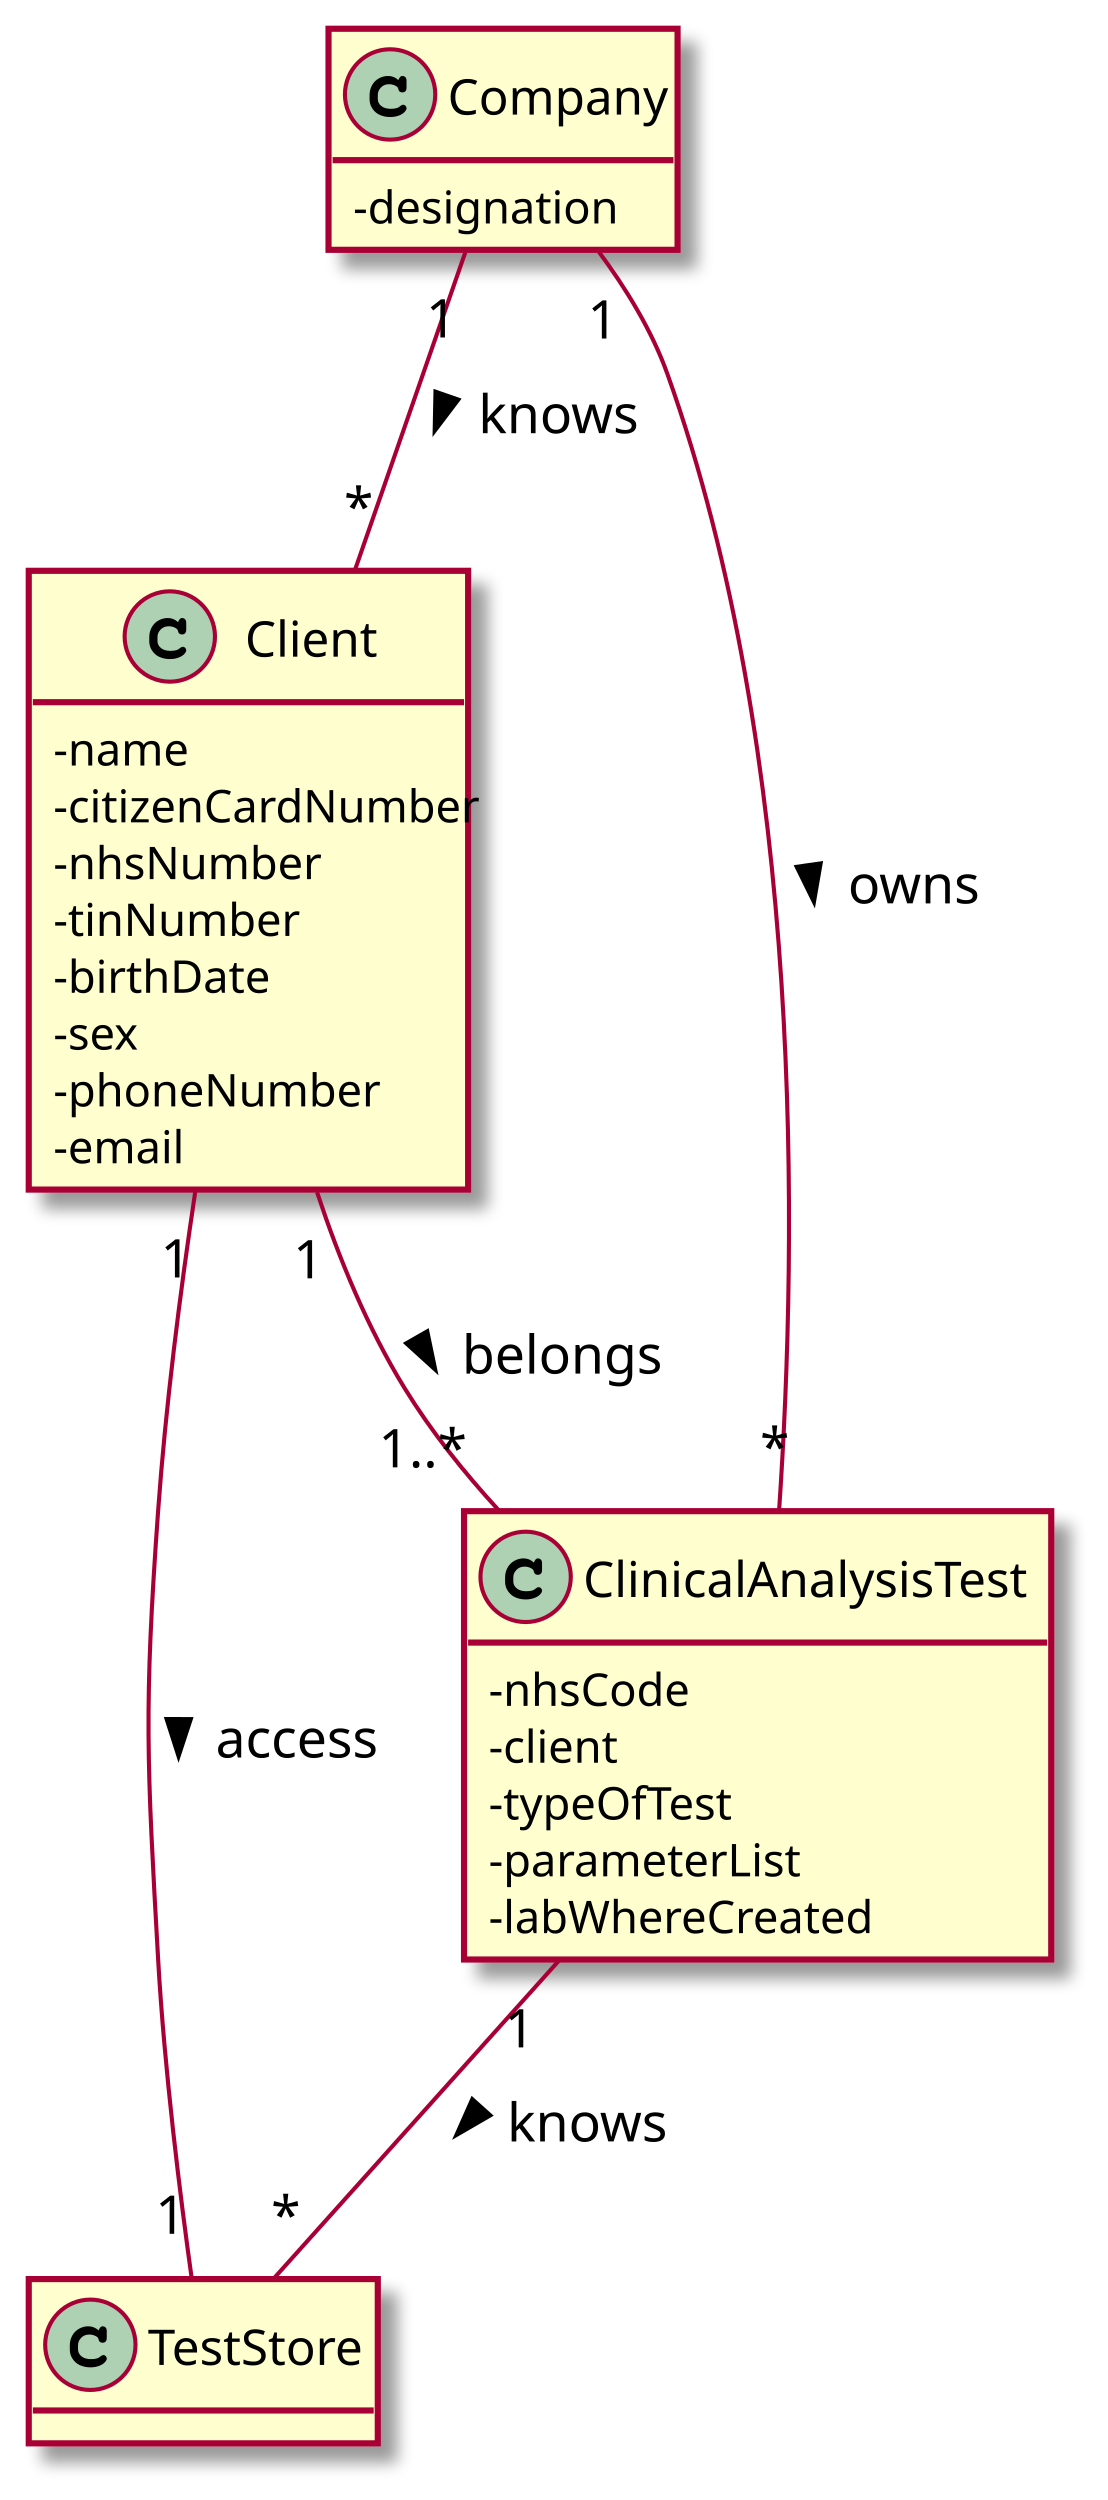
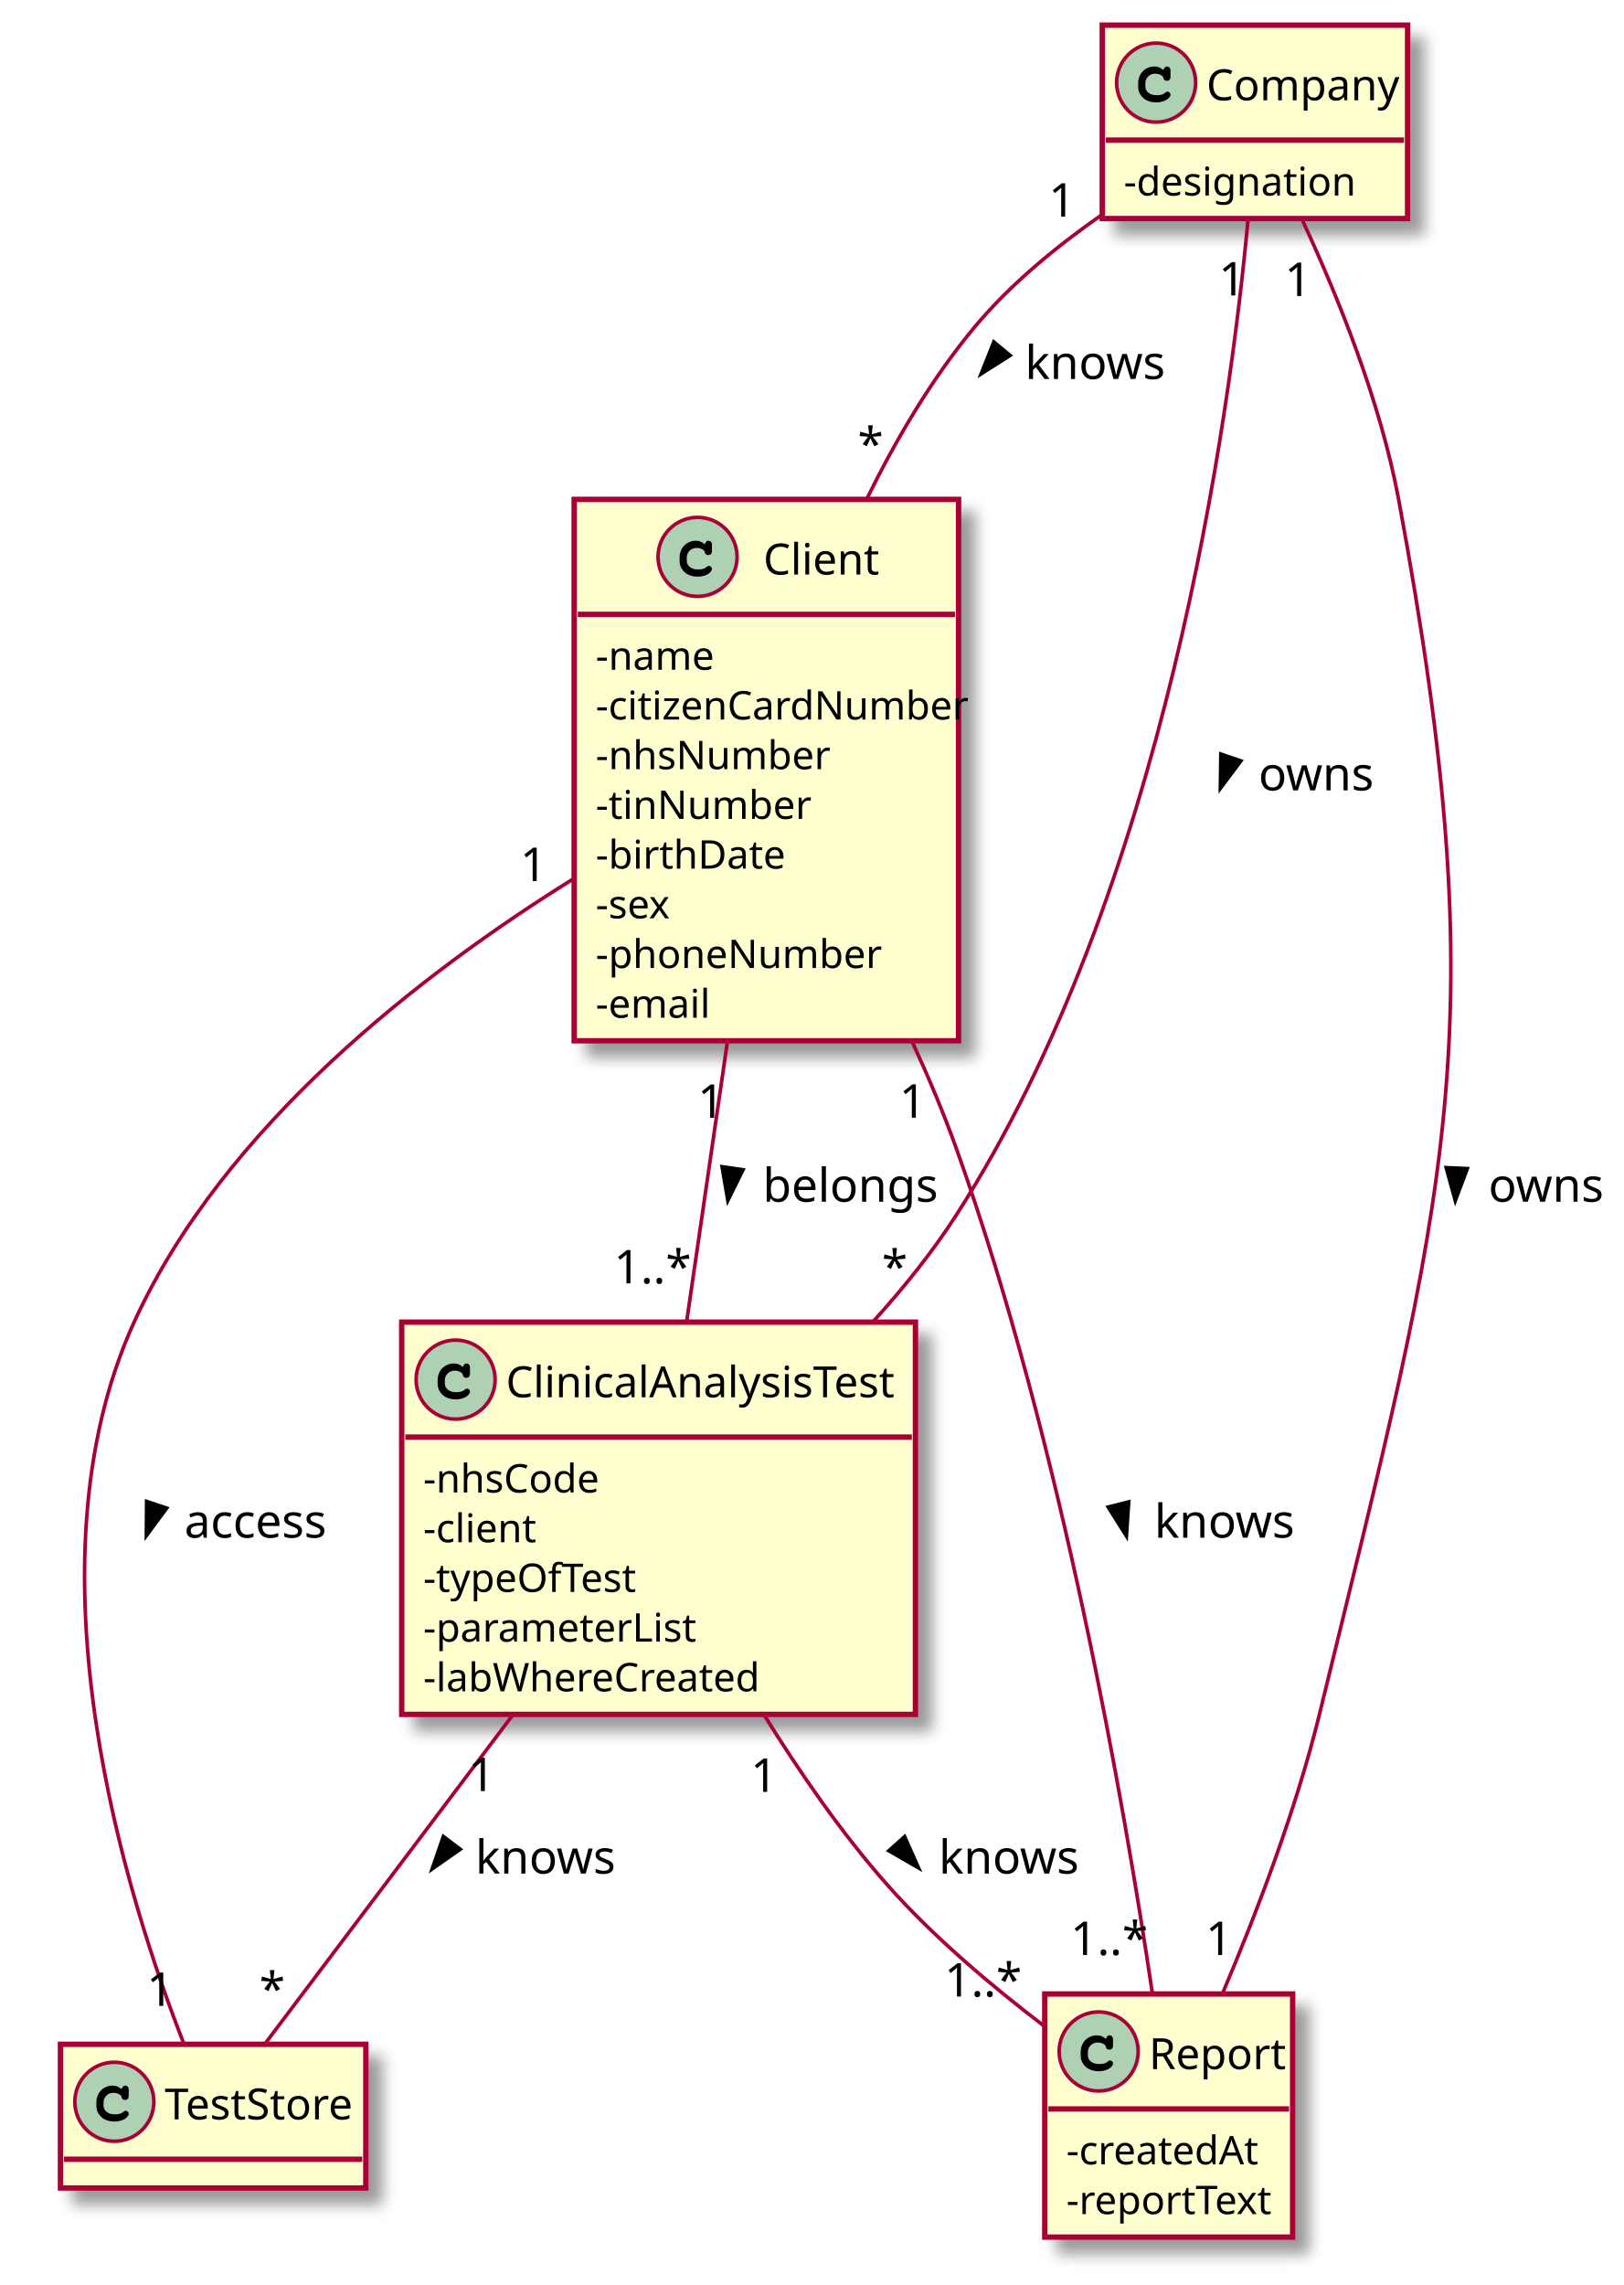
- <svg xmlns="http://www.w3.org/2000/svg" contentScriptType="application/ecmascript" contentStyleType="text/css" height="761.25px" preserveAspectRatio="none" style="width:337px;height:761px;background:#FFFFFF;" version="1.1" viewBox="0 0 337 761" width="337.5px" zoomAndPan="magnify">
+ <svg xmlns="http://www.w3.org/2000/svg" contentScriptType="application/ecmascript" contentStyleType="text/css" height="795px" preserveAspectRatio="none" style="width:565px;height:795px;background:#FFFFFF;" version="1.1" viewBox="0 0 565 795" width="565px" zoomAndPan="magnify">
  <defs>
-     <filter height="300%" id="fxe800vxumyd2" width="300%" x="-1" y="-1">
+     <filter height="300%" id="fdgqshizdl8wo" width="300%" x="-1" y="-1">
      <feGaussianBlur result="blurOut" stdDeviation="2.5" />
      <feColorMatrix in="blurOut" result="blurOut2" type="matrix" values="0 0 0 0 0 0 0 0 0 0 0 0 0 0 0 0 0 0 .4 0" />
      <feOffset dx="5.0" dy="5.0" in="blurOut2" result="blurOut3" />
      <feBlend in="SourceGraphic" in2="blurOut3" mode="normal" />
    </filter>
  </defs>
  <g>
-     <rect codeLine="5" fill="#FEFECE" filter="url(#fxe800vxumyd2)" height="67.295" id="Company" style="stroke:#A80036;stroke-width:1.875;" width="106.25" x="100" y="8.75" />
-     <ellipse cx="118.75" cy="28.75" fill="#ADD1B2" rx="13.75" ry="13.75" style="stroke:#A80036;stroke-width:1.25;" />
-     <path d="M121.25,24.375 Q121.504,23.75 121.797,23.438 Q122.09,23.125 122.422,23.125 Q123.008,23.125 123.379,23.477 Q123.75,23.828 123.75,24.648 L123.75,26.602 Q123.75,27.422 123.398,27.773 Q123.047,28.125 122.5,28.125 Q122.012,28.125 121.699,27.91 Q121.387,27.695 121.25,27.129 Q121.191,26.738 120.977,26.523 Q120.586,26.113 119.883,25.879 Q119.18,25.625 118.477,25.625 Q117.598,25.625 116.856,25.977 Q116.133,26.328 115.566,27.109 Q115,27.891 115,28.965 L115,30.117 Q115,31.406 116.055,32.266 Q117.109,33.125 118.984,33.125 Q120.098,33.125 120.879,32.871 Q121.328,32.734 121.836,32.285 Q122.168,32.031 122.344,31.953 Q122.519,31.875 122.734,31.875 Q123.144,31.875 123.438,32.207 Q123.75,32.52 123.75,32.969 Q123.75,33.398 123.32,33.906 Q122.695,34.648 121.699,35.059 Q120.391,35.625 118.789,35.625 Q116.914,35.625 115.41,34.883 Q114.199,34.297 113.34,33.027 Q112.5,31.758 112.5,30.254 L112.5,28.887 Q112.5,27.324 113.242,25.957 Q114.004,24.59 115.312,23.867 Q116.641,23.125 118.125,23.125 Q119.023,23.125 119.805,23.438 Q120.586,23.75 121.25,24.375 Z " fill="#000000" />
-     <text fill="#000000" font-family="sans-serif" font-size="15" lengthAdjust="spacing" textLength="66.25" x="136.25" y="34.888">Company</text>
-     <line style="stroke:#A80036;stroke-width:1.875;" x1="101.25" x2="205" y1="48.75" y2="48.75" />
-     <text fill="#000000" font-family="sans-serif" font-size="13.75" lengthAdjust="spacing" textLength="73.75" x="107.5" y="68.024">-designation</text>
-     <rect codeLine="9" fill="#FEFECE" filter="url(#fxe800vxumyd2)" height="188.359" id="Client" style="stroke:#A80036;stroke-width:1.875;" width="133.75" x="8.75" y="173.75" />
-     <ellipse cx="51.688" cy="193.75" fill="#ADD1B2" rx="13.75" ry="13.75" style="stroke:#A80036;stroke-width:1.25;" />
-     <path d="M54.188,189.375 Q54.441,188.75 54.734,188.438 Q55.027,188.125 55.359,188.125 Q55.945,188.125 56.316,188.477 Q56.688,188.828 56.688,189.648 L56.688,191.602 Q56.688,192.422 56.336,192.773 Q55.984,193.125 55.438,193.125 Q54.949,193.125 54.637,192.91 Q54.324,192.695 54.188,192.129 Q54.129,191.738 53.914,191.523 Q53.523,191.113 52.82,190.879 Q52.117,190.625 51.414,190.625 Q50.535,190.625 49.793,190.977 Q49.07,191.328 48.504,192.109 Q47.938,192.891 47.938,193.965 L47.938,195.117 Q47.938,196.406 48.992,197.266 Q50.047,198.125 51.922,198.125 Q53.035,198.125 53.816,197.871 Q54.266,197.734 54.773,197.285 Q55.105,197.031 55.281,196.953 Q55.457,196.875 55.672,196.875 Q56.082,196.875 56.375,197.207 Q56.688,197.519 56.688,197.969 Q56.688,198.398 56.258,198.906 Q55.633,199.648 54.637,200.059 Q53.328,200.625 51.727,200.625 Q49.852,200.625 48.348,199.883 Q47.137,199.297 46.277,198.027 Q45.438,196.758 45.438,195.254 L45.438,193.887 Q45.438,192.324 46.18,190.957 Q46.941,189.59 48.25,188.867 Q49.578,188.125 51.062,188.125 Q51.961,188.125 52.742,188.438 Q53.523,188.75 54.188,189.375 Z " fill="#000000" />
-     <text fill="#000000" font-family="sans-serif" font-size="15" lengthAdjust="spacing" textLength="40" x="74.562" y="199.888">Client</text>
-     <line style="stroke:#A80036;stroke-width:1.875;" x1="10" x2="141.25" y1="213.75" y2="213.75" />
-     <text fill="#000000" font-family="sans-serif" font-size="13.75" lengthAdjust="spacing" textLength="37.5" x="16.25" y="233.024">-name</text>
-     <text fill="#000000" font-family="sans-serif" font-size="13.75" lengthAdjust="spacing" textLength="118.75" x="16.25" y="250.319">-citizenCardNumber</text>
-     <text fill="#000000" font-family="sans-serif" font-size="13.75" lengthAdjust="spacing" textLength="73.75" x="16.25" y="267.613">-nhsNumber</text>
-     <text fill="#000000" font-family="sans-serif" font-size="13.75" lengthAdjust="spacing" textLength="65" x="16.25" y="284.908">-tinNumber</text>
-     <text fill="#000000" font-family="sans-serif" font-size="13.75" lengthAdjust="spacing" textLength="58.75" x="16.25" y="302.203">-birthDate</text>
-     <text fill="#000000" font-family="sans-serif" font-size="13.75" lengthAdjust="spacing" textLength="27.5" x="16.25" y="319.498">-sex</text>
-     <text fill="#000000" font-family="sans-serif" font-size="13.75" lengthAdjust="spacing" textLength="88.75" x="16.25" y="336.793">-phoneNumber</text>
-     <text fill="#000000" font-family="sans-serif" font-size="13.75" lengthAdjust="spacing" textLength="35" x="16.25" y="354.088">-email</text>
-     <rect codeLine="20" fill="#FEFECE" filter="url(#fxe800vxumyd2)" height="136.475" id="ClinicalAnalysisTest" style="stroke:#A80036;stroke-width:1.875;" width="178.75" x="141.25" y="460" />
-     <ellipse cx="160" cy="480" fill="#ADD1B2" rx="13.75" ry="13.75" style="stroke:#A80036;stroke-width:1.25;" />
-     <path d="M162.5,475.625 Q162.754,475 163.047,474.688 Q163.34,474.375 163.672,474.375 Q164.258,474.375 164.629,474.727 Q165,475.078 165,475.898 L165,477.852 Q165,478.672 164.648,479.023 Q164.297,479.375 163.75,479.375 Q163.262,479.375 162.949,479.16 Q162.637,478.945 162.5,478.379 Q162.441,477.988 162.227,477.773 Q161.836,477.363 161.133,477.129 Q160.43,476.875 159.727,476.875 Q158.848,476.875 158.106,477.227 Q157.383,477.578 156.816,478.359 Q156.25,479.141 156.25,480.215 L156.25,481.367 Q156.25,482.656 157.305,483.516 Q158.359,484.375 160.234,484.375 Q161.348,484.375 162.129,484.121 Q162.578,483.984 163.086,483.535 Q163.418,483.281 163.594,483.203 Q163.769,483.125 163.984,483.125 Q164.394,483.125 164.688,483.457 Q165,483.769 165,484.219 Q165,484.648 164.57,485.156 Q163.945,485.898 162.949,486.309 Q161.641,486.875 160.039,486.875 Q158.164,486.875 156.66,486.133 Q155.449,485.547 154.59,484.277 Q153.75,483.008 153.75,481.504 L153.75,480.137 Q153.75,478.574 154.492,477.207 Q155.254,475.84 156.562,475.117 Q157.891,474.375 159.375,474.375 Q160.273,474.375 161.055,474.688 Q161.836,475 162.5,475.625 Z " fill="#000000" />
-     <text fill="#000000" font-family="sans-serif" font-size="15" lengthAdjust="spacing" textLength="138.75" x="177.5" y="486.138">ClinicalAnalysisTest</text>
-     <line style="stroke:#A80036;stroke-width:1.875;" x1="142.5" x2="318.75" y1="500" y2="500" />
-     <text fill="#000000" font-family="sans-serif" font-size="13.75" lengthAdjust="spacing" textLength="58.75" x="148.75" y="519.274">-nhsCode</text>
-     <text fill="#000000" font-family="sans-serif" font-size="13.75" lengthAdjust="spacing" textLength="36.25" x="148.75" y="536.569">-client</text>
-     <text fill="#000000" font-family="sans-serif" font-size="13.75" lengthAdjust="spacing" textLength="72.5" x="148.75" y="553.864">-typeOfTest</text>
-     <text fill="#000000" font-family="sans-serif" font-size="13.75" lengthAdjust="spacing" textLength="87.5" x="148.75" y="571.158">-parameterList</text>
-     <text fill="#000000" font-family="sans-serif" font-size="13.75" lengthAdjust="spacing" textLength="110" x="148.75" y="588.453">-labWhereCreated</text>
-     <rect fill="#FEFECE" filter="url(#fxe800vxumyd2)" height="50" id="TestStore" style="stroke:#A80036;stroke-width:1.875;" width="106.25" x="8.75" y="693.75" />
-     <ellipse cx="27.5" cy="713.75" fill="#ADD1B2" rx="13.75" ry="13.75" style="stroke:#A80036;stroke-width:1.25;" />
-     <path d="M30,709.375 Q30.254,708.75 30.547,708.438 Q30.84,708.125 31.172,708.125 Q31.758,708.125 32.129,708.477 Q32.5,708.828 32.5,709.648 L32.5,711.602 Q32.5,712.422 32.148,712.773 Q31.797,713.125 31.25,713.125 Q30.762,713.125 30.449,712.91 Q30.137,712.695 30,712.129 Q29.941,711.738 29.727,711.523 Q29.336,711.113 28.633,710.879 Q27.93,710.625 27.227,710.625 Q26.348,710.625 25.605,710.977 Q24.883,711.328 24.316,712.109 Q23.75,712.891 23.75,713.965 L23.75,715.117 Q23.75,716.406 24.805,717.266 Q25.859,718.125 27.734,718.125 Q28.848,718.125 29.629,717.871 Q30.078,717.734 30.586,717.285 Q30.918,717.031 31.094,716.953 Q31.27,716.875 31.484,716.875 Q31.895,716.875 32.188,717.207 Q32.5,717.519 32.5,717.969 Q32.5,718.398 32.07,718.906 Q31.445,719.648 30.449,720.059 Q29.141,720.625 27.539,720.625 Q25.664,720.625 24.16,719.883 Q22.949,719.297 22.09,718.027 Q21.25,716.758 21.25,715.254 L21.25,713.887 Q21.25,712.324 21.992,710.957 Q22.754,709.59 24.062,708.867 Q25.391,708.125 26.875,708.125 Q27.773,708.125 28.555,708.438 Q29.336,708.75 30,709.375 Z " fill="#000000" />
-     <text fill="#000000" font-family="sans-serif" font-size="15" lengthAdjust="spacing" textLength="66.25" x="45" y="719.888">TestStore</text>
-     <line style="stroke:#A80036;stroke-width:1.875;" x1="10" x2="113.75" y1="733.75" y2="733.75" />
-     <path codeLine="30" d="M141.688,76.675 C132.8,102.25 120.025,139.05 108.062,173.475 " fill="none" id="Company-Client" style="stroke:#A80036;stroke-width:1.25;" />
-     <polygon fill="#000000" points="132.324,131.124,139.504,121.649,132.564,119.238,132.324,131.124" style="stroke:#000000;stroke-width:1.25;" />
-     <text fill="#000000" font-family="sans-serif" font-size="16.25" lengthAdjust="spacing" textLength="46.25" x="145.625" y="131.869">knows</text>
-     <text fill="#000000" font-family="sans-serif" font-size="16.25" lengthAdjust="spacing" textLength="8.75" x="129.676" y="102.722">1</text>
-     <text fill="#000000" font-family="sans-serif" font-size="16.25" lengthAdjust="spacing" textLength="6.25" x="104.698" y="160.083">*</text>
-     <path codeLine="32" d="M182.175,76.487 C190.4,87.588 198.4,100.525 203.125,113.75 C244.688,230 242.863,376.212 237.15,459.863 " fill="none" id="Company-ClinicalAnalysisTest" style="stroke:#A80036;stroke-width:1.25;" />
-     <polygon fill="#000000" points="247.762,274.531,249.794,262.818,242.521,263.861,247.762,274.531" style="stroke:#000000;stroke-width:1.25;" />
-     <text fill="#000000" font-family="sans-serif" font-size="16.25" lengthAdjust="spacing" textLength="37.5" x="258.125" y="274.994">owns</text>
-     <text fill="#000000" font-family="sans-serif" font-size="16.25" lengthAdjust="spacing" textLength="8.75" x="178.823" y="103.049">1</text>
-     <text fill="#000000" font-family="sans-serif" font-size="16.25" lengthAdjust="spacing" textLength="6.25" x="231.357" y="446.229">*</text>
-     <path codeLine="33" d="M96.513,362.887 C103.263,383.375 111.987,404.35 123.125,422.5 C131.15,435.575 141.188,448.175 151.887,459.812 " fill="none" id="Client-ClinicalAnalysisTest" style="stroke:#A80036;stroke-width:1.25;" />
-     <polygon fill="#000000" points="132.475,416.897,130.056,405.257,123.677,408.902,132.475,416.897" style="stroke:#000000;stroke-width:1.25;" />
-     <text fill="#000000" font-family="sans-serif" font-size="16.25" lengthAdjust="spacing" textLength="56.25" x="140.625" y="418.119">belongs</text>
-     <text fill="#000000" font-family="sans-serif" font-size="16.25" lengthAdjust="spacing" textLength="8.75" x="89.233" y="389.124">1</text>
-     <text fill="#000000" font-family="sans-serif" font-size="16.25" lengthAdjust="spacing" textLength="25" x="115.198" y="446.661">1..*</text>
-     <path codeLine="34" d="M59.45,362.65 C54.812,393.538 50.413,428.15 48.125,460 C43.788,520.4 44.712,535.788 48.125,596.25 C50.038,630.087 54.925,669 58.337,693.413 " fill="none" id="Client-TestStore" style="stroke:#A80036;stroke-width:1.25;" />
-     <polygon fill="#000000" points="54.354,534.595,58.066,523.301,50.718,523.276,54.354,534.595" style="stroke:#000000;stroke-width:1.25;" />
-     <text fill="#000000" font-family="sans-serif" font-size="16.25" lengthAdjust="spacing" textLength="52.5" x="65.625" y="534.994">access</text>
-     <text fill="#000000" font-family="sans-serif" font-size="16.25" lengthAdjust="spacing" textLength="8.75" x="48.87" y="388.865">1</text>
-     <text fill="#000000" font-family="sans-serif" font-size="16.25" lengthAdjust="spacing" textLength="8.75" x="47.263" y="679.966">1</text>
-     <path codeLine="35" d="M170.175,596.763 C139.912,630.5 105.175,669.225 83.375,693.525 " fill="none" id="ClinicalAnalysisTest-TestStore" style="stroke:#A80036;stroke-width:1.25;" />
-     <polygon fill="#000000" points="138.952,649.872,149.236,643.909,143.767,639.003,138.952,649.872" style="stroke:#000000;stroke-width:1.25;" />
-     <text fill="#000000" font-family="sans-serif" font-size="16.25" lengthAdjust="spacing" textLength="46.25" x="154.375" y="651.869">knows</text>
-     <text fill="#000000" font-family="sans-serif" font-size="16.25" lengthAdjust="spacing" textLength="8.75" x="153.524" y="623.228">1</text>
-     <text fill="#000000" font-family="sans-serif" font-size="16.25" lengthAdjust="spacing" textLength="6.25" x="82.523" y="680.111">*</text>
+     <rect codeLine="5" fill="#FEFECE" filter="url(#fdgqshizdl8wo)" height="67.295" id="Company" style="stroke:#A80036;stroke-width:1.875;" width="106.25" x="383.538" y="8.75" />
+     <ellipse cx="402.288" cy="28.75" fill="#ADD1B2" rx="13.75" ry="13.75" style="stroke:#A80036;stroke-width:1.25;" />
+     <path d="M404.788,24.375 Q405.041,23.75 405.334,23.438 Q405.627,23.125 405.959,23.125 Q406.545,23.125 406.916,23.477 Q407.288,23.828 407.288,24.648 L407.288,26.602 Q407.288,27.422 406.936,27.773 Q406.584,28.125 406.038,28.125 Q405.549,28.125 405.237,27.91 Q404.924,27.695 404.788,27.129 Q404.729,26.738 404.514,26.523 Q404.123,26.113 403.42,25.879 Q402.717,25.625 402.014,25.625 Q401.135,25.625 400.393,25.977 Q399.67,26.328 399.104,27.109 Q398.538,27.891 398.538,28.965 L398.538,30.117 Q398.538,31.406 399.592,32.266 Q400.647,33.125 402.522,33.125 Q403.635,33.125 404.416,32.871 Q404.866,32.734 405.373,32.285 Q405.705,32.031 405.881,31.953 Q406.057,31.875 406.272,31.875 Q406.682,31.875 406.975,32.207 Q407.288,32.52 407.288,32.969 Q407.288,33.398 406.858,33.906 Q406.233,34.648 405.237,35.059 Q403.928,35.625 402.327,35.625 Q400.452,35.625 398.948,34.883 Q397.737,34.297 396.877,33.027 Q396.038,31.758 396.038,30.254 L396.038,28.887 Q396.038,27.324 396.78,25.957 Q397.541,24.59 398.85,23.867 Q400.178,23.125 401.663,23.125 Q402.561,23.125 403.342,23.438 Q404.123,23.75 404.788,24.375 Z " fill="#000000" />
+     <text fill="#000000" font-family="sans-serif" font-size="15" lengthAdjust="spacing" textLength="66.25" x="419.788" y="34.888">Company</text>
+     <line style="stroke:#A80036;stroke-width:1.875;" x1="384.788" x2="488.538" y1="48.75" y2="48.75" />
+     <text fill="#000000" font-family="sans-serif" font-size="13.75" lengthAdjust="spacing" textLength="73.75" x="391.038" y="68.024">-designation</text>
+     <rect codeLine="9" fill="#FEFECE" filter="url(#fdgqshizdl8wo)" height="188.359" id="Client" style="stroke:#A80036;stroke-width:1.875;" width="133.75" x="199.787" y="173.75" />
+     <ellipse cx="242.725" cy="193.75" fill="#ADD1B2" rx="13.75" ry="13.75" style="stroke:#A80036;stroke-width:1.25;" />
+     <path d="M245.225,189.375 Q245.479,188.75 245.772,188.438 Q246.065,188.125 246.397,188.125 Q246.983,188.125 247.354,188.477 Q247.725,188.828 247.725,189.648 L247.725,191.602 Q247.725,192.422 247.373,192.773 Q247.022,193.125 246.475,193.125 Q245.987,193.125 245.674,192.91 Q245.362,192.695 245.225,192.129 Q245.166,191.738 244.952,191.523 Q244.561,191.113 243.858,190.879 Q243.155,190.625 242.452,190.625 Q241.573,190.625 240.831,190.977 Q240.108,191.328 239.541,192.109 Q238.975,192.891 238.975,193.965 L238.975,195.117 Q238.975,196.406 240.03,197.266 Q241.084,198.125 242.959,198.125 Q244.073,198.125 244.854,197.871 Q245.303,197.734 245.811,197.285 Q246.143,197.031 246.319,196.953 Q246.494,196.875 246.709,196.875 Q247.119,196.875 247.412,197.207 Q247.725,197.519 247.725,197.969 Q247.725,198.398 247.295,198.906 Q246.67,199.648 245.674,200.059 Q244.366,200.625 242.764,200.625 Q240.889,200.625 239.385,199.883 Q238.174,199.297 237.315,198.027 Q236.475,196.758 236.475,195.254 L236.475,193.887 Q236.475,192.324 237.217,190.957 Q237.979,189.59 239.287,188.867 Q240.616,188.125 242.1,188.125 Q242.998,188.125 243.78,188.438 Q244.561,188.75 245.225,189.375 Z " fill="#000000" />
+     <text fill="#000000" font-family="sans-serif" font-size="15" lengthAdjust="spacing" textLength="40" x="265.6" y="199.888">Client</text>
+     <line style="stroke:#A80036;stroke-width:1.875;" x1="201.037" x2="332.288" y1="213.75" y2="213.75" />
+     <text fill="#000000" font-family="sans-serif" font-size="13.75" lengthAdjust="spacing" textLength="37.5" x="207.287" y="233.024">-name</text>
+     <text fill="#000000" font-family="sans-serif" font-size="13.75" lengthAdjust="spacing" textLength="118.75" x="207.287" y="250.319">-citizenCardNumber</text>
+     <text fill="#000000" font-family="sans-serif" font-size="13.75" lengthAdjust="spacing" textLength="73.75" x="207.287" y="267.613">-nhsNumber</text>
+     <text fill="#000000" font-family="sans-serif" font-size="13.75" lengthAdjust="spacing" textLength="65" x="207.287" y="284.908">-tinNumber</text>
+     <text fill="#000000" font-family="sans-serif" font-size="13.75" lengthAdjust="spacing" textLength="58.75" x="207.287" y="302.203">-birthDate</text>
+     <text fill="#000000" font-family="sans-serif" font-size="13.75" lengthAdjust="spacing" textLength="27.5" x="207.287" y="319.498">-sex</text>
+     <text fill="#000000" font-family="sans-serif" font-size="13.75" lengthAdjust="spacing" textLength="88.75" x="207.287" y="336.793">-phoneNumber</text>
+     <text fill="#000000" font-family="sans-serif" font-size="13.75" lengthAdjust="spacing" textLength="35" x="207.287" y="354.088">-email</text>
+     <rect codeLine="20" fill="#FEFECE" filter="url(#fdgqshizdl8wo)" height="136.475" id="ClinicalAnalysisTest" style="stroke:#A80036;stroke-width:1.875;" width="178.75" x="139.787" y="460" />
+     <ellipse cx="158.537" cy="480" fill="#ADD1B2" rx="13.75" ry="13.75" style="stroke:#A80036;stroke-width:1.25;" />
+     <path d="M161.037,475.625 Q161.291,475 161.584,474.688 Q161.877,474.375 162.209,474.375 Q162.795,474.375 163.166,474.727 Q163.537,475.078 163.537,475.898 L163.537,477.852 Q163.537,478.672 163.186,479.023 Q162.834,479.375 162.287,479.375 Q161.799,479.375 161.487,479.16 Q161.174,478.945 161.037,478.379 Q160.979,477.988 160.764,477.773 Q160.373,477.363 159.67,477.129 Q158.967,476.875 158.264,476.875 Q157.385,476.875 156.643,477.227 Q155.92,477.578 155.354,478.359 Q154.787,479.141 154.787,480.215 L154.787,481.367 Q154.787,482.656 155.842,483.516 Q156.897,484.375 158.772,484.375 Q159.885,484.375 160.666,484.121 Q161.116,483.984 161.623,483.535 Q161.956,483.281 162.131,483.203 Q162.307,483.125 162.522,483.125 Q162.932,483.125 163.225,483.457 Q163.537,483.769 163.537,484.219 Q163.537,484.648 163.108,485.156 Q162.483,485.898 161.487,486.309 Q160.178,486.875 158.577,486.875 Q156.702,486.875 155.198,486.133 Q153.987,485.547 153.127,484.277 Q152.287,483.008 152.287,481.504 L152.287,480.137 Q152.287,478.574 153.03,477.207 Q153.791,475.84 155.1,475.117 Q156.428,474.375 157.912,474.375 Q158.811,474.375 159.592,474.688 Q160.373,475 161.037,475.625 Z " fill="#000000" />
+     <text fill="#000000" font-family="sans-serif" font-size="15" lengthAdjust="spacing" textLength="138.75" x="176.037" y="486.138">ClinicalAnalysisTest</text>
+     <line style="stroke:#A80036;stroke-width:1.875;" x1="141.037" x2="317.288" y1="500" y2="500" />
+     <text fill="#000000" font-family="sans-serif" font-size="13.75" lengthAdjust="spacing" textLength="58.75" x="147.287" y="519.274">-nhsCode</text>
+     <text fill="#000000" font-family="sans-serif" font-size="13.75" lengthAdjust="spacing" textLength="36.25" x="147.287" y="536.569">-client</text>
+     <text fill="#000000" font-family="sans-serif" font-size="13.75" lengthAdjust="spacing" textLength="72.5" x="147.287" y="553.864">-typeOfTest</text>
+     <text fill="#000000" font-family="sans-serif" font-size="13.75" lengthAdjust="spacing" textLength="87.5" x="147.287" y="571.158">-parameterList</text>
+     <text fill="#000000" font-family="sans-serif" font-size="13.75" lengthAdjust="spacing" textLength="110" x="147.287" y="588.453">-labWhereCreated</text>
+     <rect codeLine="27" fill="#FEFECE" filter="url(#fdgqshizdl8wo)" height="84.59" id="Report" style="stroke:#A80036;stroke-width:1.875;" width="86.25" x="363.538" y="693.75" />
+     <ellipse cx="382.288" cy="713.75" fill="#ADD1B2" rx="13.75" ry="13.75" style="stroke:#A80036;stroke-width:1.25;" />
+     <path d="M384.788,709.375 Q385.041,708.75 385.334,708.438 Q385.627,708.125 385.959,708.125 Q386.545,708.125 386.916,708.477 Q387.288,708.828 387.288,709.648 L387.288,711.602 Q387.288,712.422 386.936,712.773 Q386.584,713.125 386.038,713.125 Q385.549,713.125 385.237,712.91 Q384.924,712.695 384.788,712.129 Q384.729,711.738 384.514,711.523 Q384.123,711.113 383.42,710.879 Q382.717,710.625 382.014,710.625 Q381.135,710.625 380.393,710.977 Q379.67,711.328 379.104,712.109 Q378.538,712.891 378.538,713.965 L378.538,715.117 Q378.538,716.406 379.592,717.266 Q380.647,718.125 382.522,718.125 Q383.635,718.125 384.416,717.871 Q384.866,717.734 385.373,717.285 Q385.705,717.031 385.881,716.953 Q386.057,716.875 386.272,716.875 Q386.682,716.875 386.975,717.207 Q387.288,717.519 387.288,717.969 Q387.288,718.398 386.858,718.906 Q386.233,719.648 385.237,720.059 Q383.928,720.625 382.327,720.625 Q380.452,720.625 378.948,719.883 Q377.737,719.297 376.877,718.027 Q376.038,716.758 376.038,715.254 L376.038,713.887 Q376.038,712.324 376.78,710.957 Q377.541,709.59 378.85,708.867 Q380.178,708.125 381.663,708.125 Q382.561,708.125 383.342,708.438 Q384.123,708.75 384.788,709.375 Z " fill="#000000" />
+     <text fill="#000000" font-family="sans-serif" font-size="15" lengthAdjust="spacing" textLength="46.25" x="399.788" y="719.888">Report</text>
+     <line style="stroke:#A80036;stroke-width:1.875;" x1="364.788" x2="448.538" y1="733.75" y2="733.75" />
+     <text fill="#000000" font-family="sans-serif" font-size="13.75" lengthAdjust="spacing" textLength="65" x="371.038" y="753.024">-createdAt</text>
+     <text fill="#000000" font-family="sans-serif" font-size="13.75" lengthAdjust="spacing" textLength="67.5" x="371.038" y="770.319">-reportText</text>
+     <rect fill="#FEFECE" filter="url(#fdgqshizdl8wo)" height="50" id="TestStore" style="stroke:#A80036;stroke-width:1.875;" width="106.25" x="21.038" y="711.25" />
+     <ellipse cx="39.788" cy="731.25" fill="#ADD1B2" rx="13.75" ry="13.75" style="stroke:#A80036;stroke-width:1.25;" />
+     <path d="M42.288,726.875 Q42.541,726.25 42.834,725.938 Q43.127,725.625 43.459,725.625 Q44.045,725.625 44.416,725.977 Q44.788,726.328 44.788,727.148 L44.788,729.102 Q44.788,729.922 44.436,730.273 Q44.084,730.625 43.538,730.625 Q43.049,730.625 42.737,730.41 Q42.424,730.195 42.288,729.629 Q42.229,729.238 42.014,729.023 Q41.623,728.613 40.92,728.379 Q40.217,728.125 39.514,728.125 Q38.635,728.125 37.893,728.477 Q37.17,728.828 36.604,729.609 Q36.038,730.391 36.038,731.465 L36.038,732.617 Q36.038,733.906 37.092,734.766 Q38.147,735.625 40.022,735.625 Q41.135,735.625 41.916,735.371 Q42.366,735.234 42.873,734.785 Q43.206,734.531 43.381,734.453 Q43.557,734.375 43.772,734.375 Q44.182,734.375 44.475,734.707 Q44.788,735.019 44.788,735.469 Q44.788,735.898 44.358,736.406 Q43.733,737.148 42.737,737.559 Q41.428,738.125 39.827,738.125 Q37.952,738.125 36.448,737.383 Q35.237,736.797 34.377,735.527 Q33.538,734.258 33.538,732.754 L33.538,731.387 Q33.538,729.824 34.28,728.457 Q35.041,727.09 36.35,726.367 Q37.678,725.625 39.163,725.625 Q40.061,725.625 40.842,725.938 Q41.623,726.25 42.288,726.875 Z " fill="#000000" />
+     <text fill="#000000" font-family="sans-serif" font-size="15" lengthAdjust="spacing" textLength="66.25" x="57.288" y="737.388">TestStore</text>
+     <line style="stroke:#A80036;stroke-width:1.875;" x1="22.288" x2="126.037" y1="751.25" y2="751.25" />
+     <path codeLine="34" d="M383.512,74.65 C367.837,85.562 351.575,98.862 339.163,113.75 C324.375,131.488 311.837,152.738 301.562,173.688 " fill="none" id="Company-Client" style="stroke:#A80036;stroke-width:1.25;" />
+     <polygon fill="#000000" points="341.428,130.035,351.466,123.666,345.806,118.982,341.428,130.035" style="stroke:#000000;stroke-width:1.25;" />
+     <text fill="#000000" font-family="sans-serif" font-size="16.25" lengthAdjust="spacing" textLength="46.25" x="356.663" y="131.869">knows</text>
+     <text fill="#000000" font-family="sans-serif" font-size="16.25" lengthAdjust="spacing" textLength="8.75" x="364.875" y="75.381">1</text>
+     <text fill="#000000" font-family="sans-serif" font-size="16.25" lengthAdjust="spacing" textLength="6.25" x="298.44" y="160.317">*</text>
+     <path codeLine="36" d="M434.275,76.287 C427.9,145.287 405.637,309.175 332.913,422.5 C324.637,435.4 314.538,447.988 303.925,459.7 " fill="none" id="Company-ClinicalAnalysisTest" style="stroke:#A80036;stroke-width:1.25;" />
+     <polygon fill="#000000" points="424.651,274.262,431.768,264.74,424.812,262.375,424.651,274.262" style="stroke:#000000;stroke-width:1.25;" />
+     <text fill="#000000" font-family="sans-serif" font-size="16.25" lengthAdjust="spacing" textLength="37.5" x="437.913" y="274.994">owns</text>
+     <text fill="#000000" font-family="sans-serif" font-size="16.25" lengthAdjust="spacing" textLength="8.75" x="424.046" y="102.805">1</text>
+     <text fill="#000000" font-family="sans-serif" font-size="16.25" lengthAdjust="spacing" textLength="6.25" x="306.854" y="446.534">*</text>
+     <path codeLine="37" d="M453.1,76.438 C465.075,102.15 480.262,139.275 486.663,173.75 C521.013,358.762 503.788,413.438 459.163,596.25 C450.975,629.775 436.975,666.225 425.488,693.337 " fill="none" id="Company-Report" style="stroke:#A80036;stroke-width:1.25;" />
+     <polygon fill="#000000" points="506.383,417.714,510.559,406.583,503.219,406.254,506.383,417.714" style="stroke:#000000;stroke-width:1.25;" />
+     <text fill="#000000" font-family="sans-serif" font-size="16.25" lengthAdjust="spacing" textLength="37.5" x="517.913" y="418.119">owns</text>
+     <text fill="#000000" font-family="sans-serif" font-size="16.25" lengthAdjust="spacing" textLength="8.75" x="446.989" y="102.988">1</text>
+     <text fill="#000000" font-family="sans-serif" font-size="16.25" lengthAdjust="spacing" textLength="8.75" x="419.492" y="680.201">1</text>
+     <path codeLine="38" d="M253.075,362.7 C248.4,394.8 243.262,430.075 238.95,459.688 " fill="none" id="Client-ClinicalAnalysisTest" style="stroke:#A80036;stroke-width:1.25;" />
+     <polygon fill="#000000" points="253.262,417.654,258.526,406.996,251.256,405.937,253.262,417.654" style="stroke:#000000;stroke-width:1.25;" />
+     <text fill="#000000" font-family="sans-serif" font-size="16.25" lengthAdjust="spacing" textLength="56.25" x="265.413" y="418.119">belongs</text>
+     <text fill="#000000" font-family="sans-serif" font-size="16.25" lengthAdjust="spacing" textLength="8.75" x="242.725" y="388.92">1</text>
+     <text fill="#000000" font-family="sans-serif" font-size="16.25" lengthAdjust="spacing" textLength="25" x="213.602" y="446.52">1..*</text>
+     <path codeLine="39" d="M199.35,305.875 C146.875,338.525 77.838,391.738 46.663,460 C7.5,545.763 44.663,661.888 64.05,711.237 " fill="none" id="Client-TestStore" style="stroke:#A80036;stroke-width:1.25;" />
+     <polygon fill="#000000" points="50.934,534.273,57.998,524.712,51.029,522.385,50.934,534.273" style="stroke:#000000;stroke-width:1.25;" />
+     <text fill="#000000" font-family="sans-serif" font-size="16.25" lengthAdjust="spacing" textLength="52.5" x="64.162" y="534.994">access</text>
+     <text fill="#000000" font-family="sans-serif" font-size="16.25" lengthAdjust="spacing" textLength="8.75" x="180.967" y="306.529">1</text>
+     <text fill="#000000" font-family="sans-serif" font-size="16.25" lengthAdjust="spacing" textLength="8.75" x="51.044" y="697.886">1</text>
+     <path codeLine="40" d="M178.412,596.7 C148.75,636.062 113.125,683.325 92.138,711.163 " fill="none" id="ClinicalAnalysisTest-TestStore" style="stroke:#A80036;stroke-width:1.25;" />
+     <polygon fill="#000000" points="150.401,650.211,160.14,643.393,154.272,638.971,150.401,650.211" style="stroke:#000000;stroke-width:1.25;" />
+     <text fill="#000000" font-family="sans-serif" font-size="16.25" lengthAdjust="spacing" textLength="46.25" x="165.412" y="651.869">knows</text>
+     <text fill="#000000" font-family="sans-serif" font-size="16.25" lengthAdjust="spacing" textLength="8.75" x="162.944" y="623.158">1</text>
+     <text fill="#000000" font-family="sans-serif" font-size="16.25" lengthAdjust="spacing" textLength="6.25" x="90.25" y="697.789">*</text>
+     <path codeLine="41" d="M265.788,596.5 C278.275,616.7 293.15,638.25 309.163,656.25 C325.075,674.138 345.312,691.188 363.225,704.825 " fill="none" id="ClinicalAnalysisTest-Report" style="stroke:#A80036;stroke-width:1.25;" />
+     <polygon fill="#000000" points="319.592,649.866,314.762,639.004,309.3,643.917,319.592,649.866" style="stroke:#000000;stroke-width:1.25;" />
+     <text fill="#000000" font-family="sans-serif" font-size="16.25" lengthAdjust="spacing" textLength="46.25" x="326.663" y="651.869">knows</text>
+     <text fill="#000000" font-family="sans-serif" font-size="16.25" lengthAdjust="spacing" textLength="8.75" x="261.17" y="623.424">1</text>
+     <text fill="#000000" font-family="sans-serif" font-size="16.25" lengthAdjust="spacing" textLength="25" x="328.611" y="694.647">1..*</text>
+     <path codeLine="42" d="M317.512,362.663 C323.2,375.012 328.512,387.663 332.913,400 C369.462,502.35 391.387,629.025 400.95,693.325 " fill="none" id="Client-Report" style="stroke:#A80036;stroke-width:1.25;" />
+     <polygon fill="#000000" points="391.942,534.405,392.737,522.543,385.613,524.341,391.942,534.405" style="stroke:#000000;stroke-width:1.25;" />
+     <text fill="#000000" font-family="sans-serif" font-size="16.25" lengthAdjust="spacing" textLength="46.25" x="401.663" y="534.994">knows</text>
+     <text fill="#000000" font-family="sans-serif" font-size="16.25" lengthAdjust="spacing" textLength="8.75" x="312.902" y="388.879">1</text>
+     <text fill="#000000" font-family="sans-serif" font-size="16.25" lengthAdjust="spacing" textLength="25" x="372.478" y="680.186">1..*</text>
  </g>
</svg>
